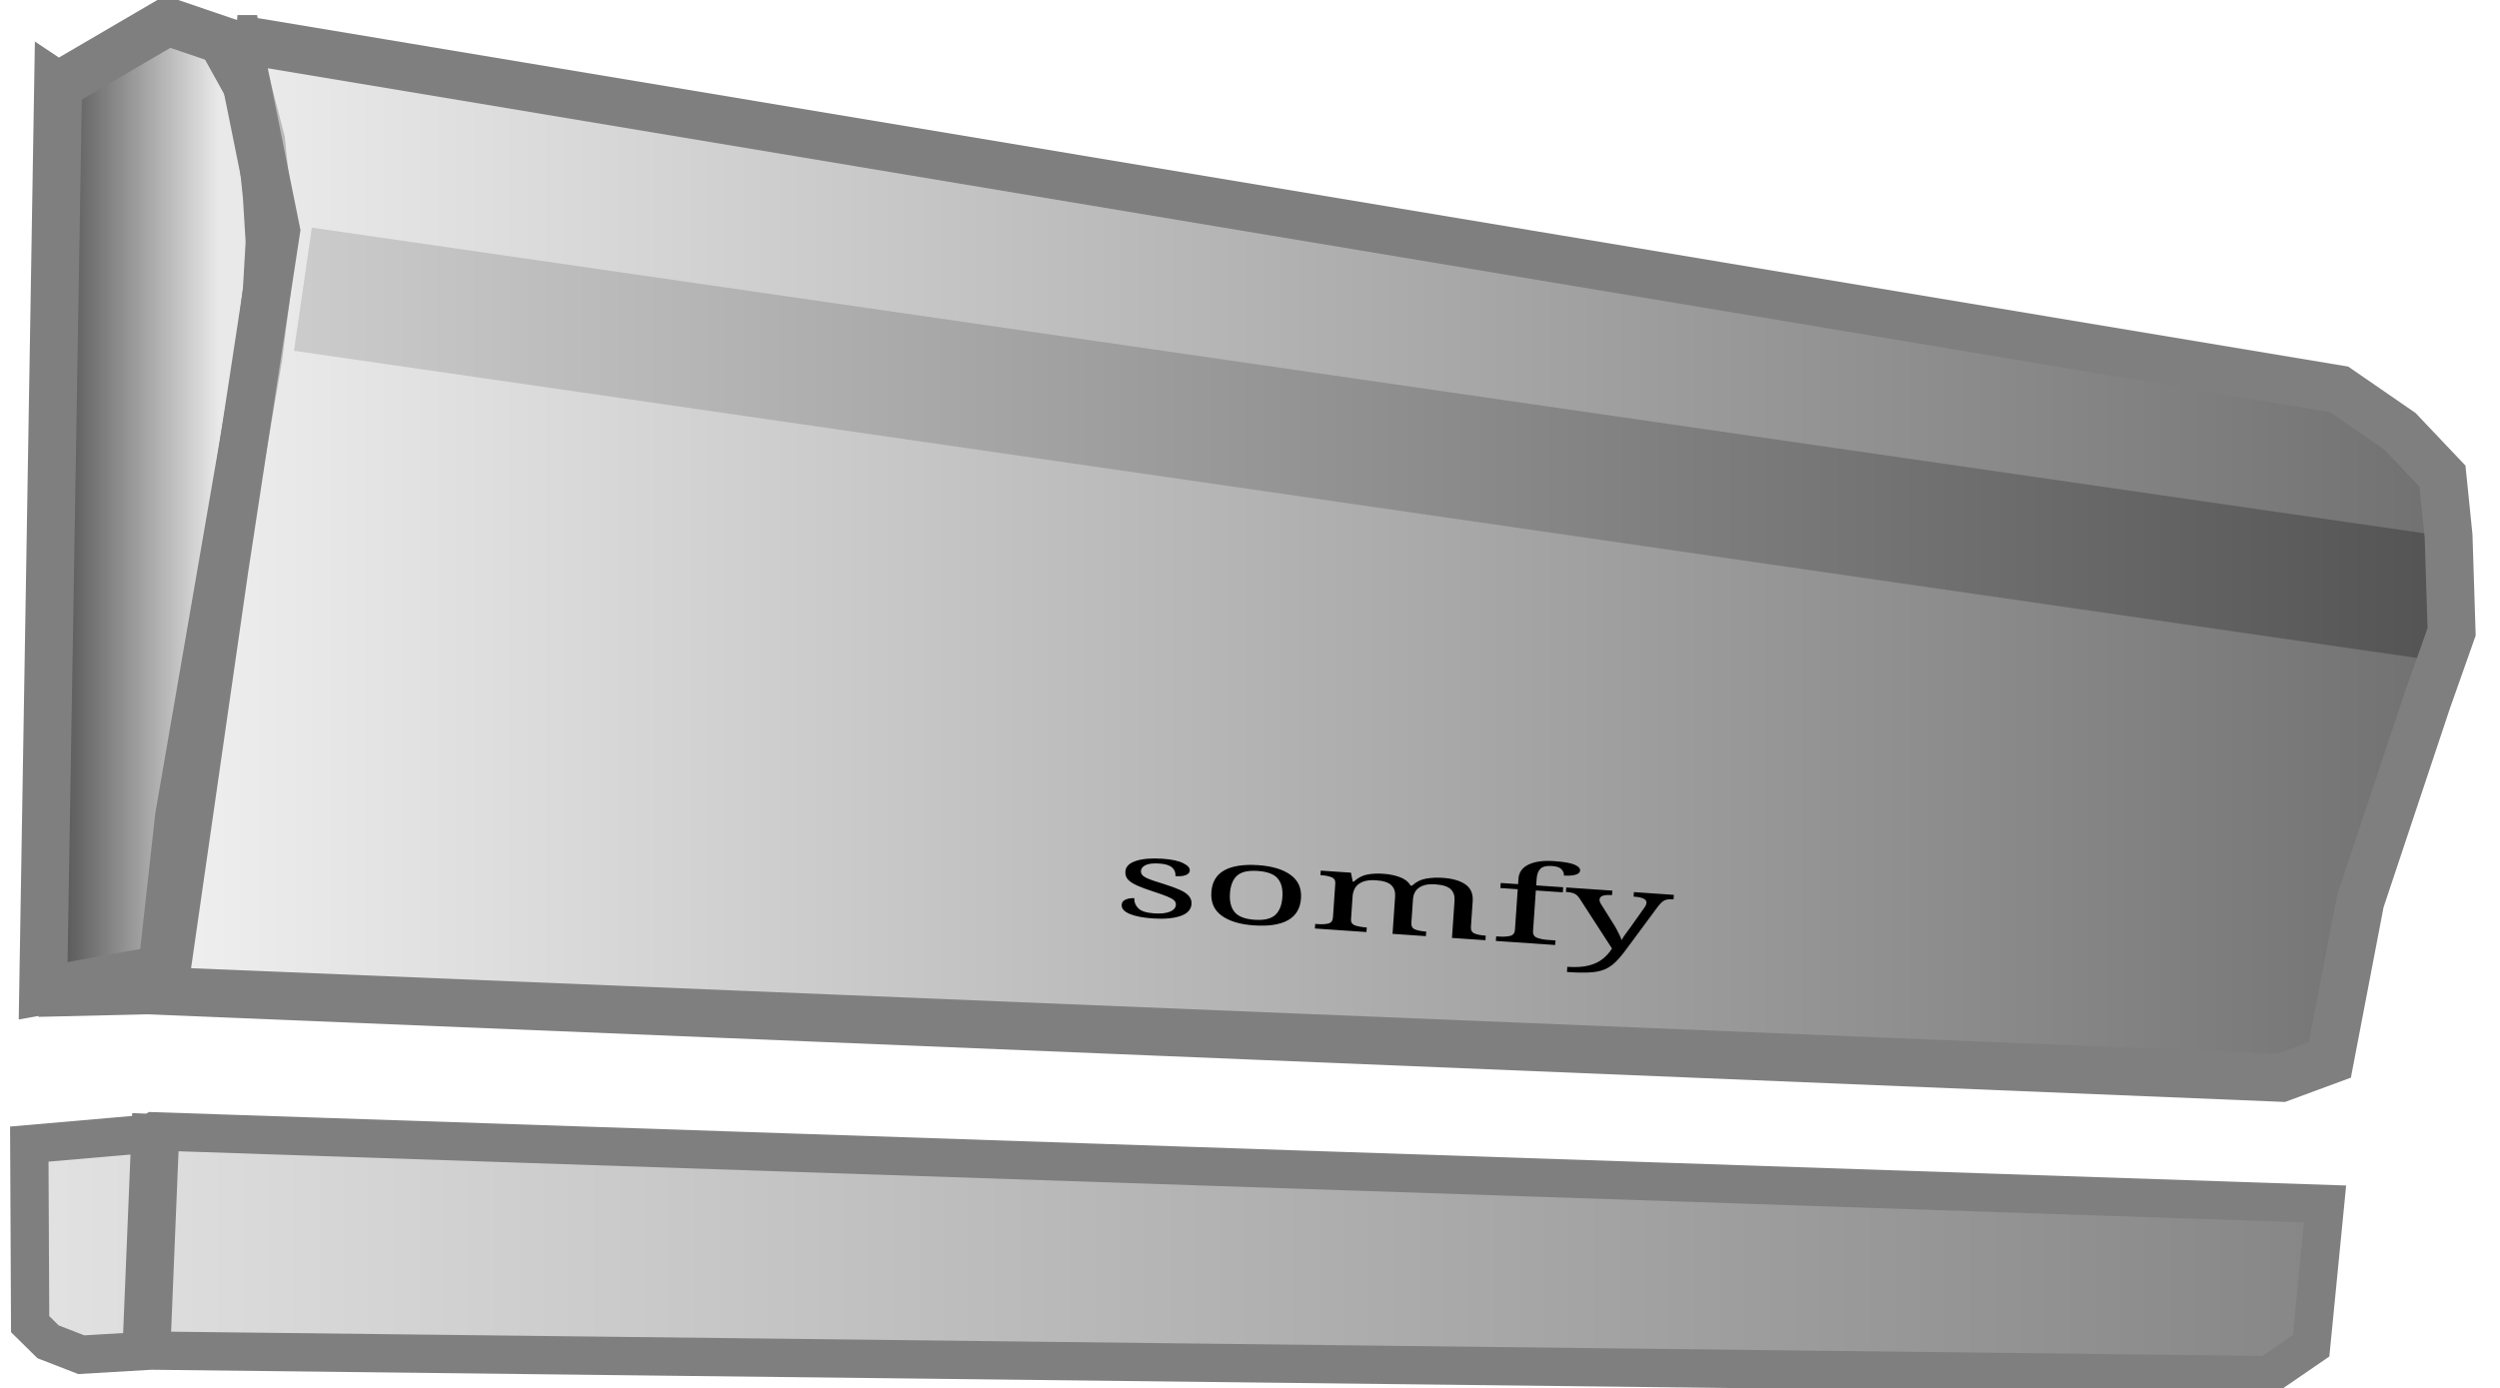
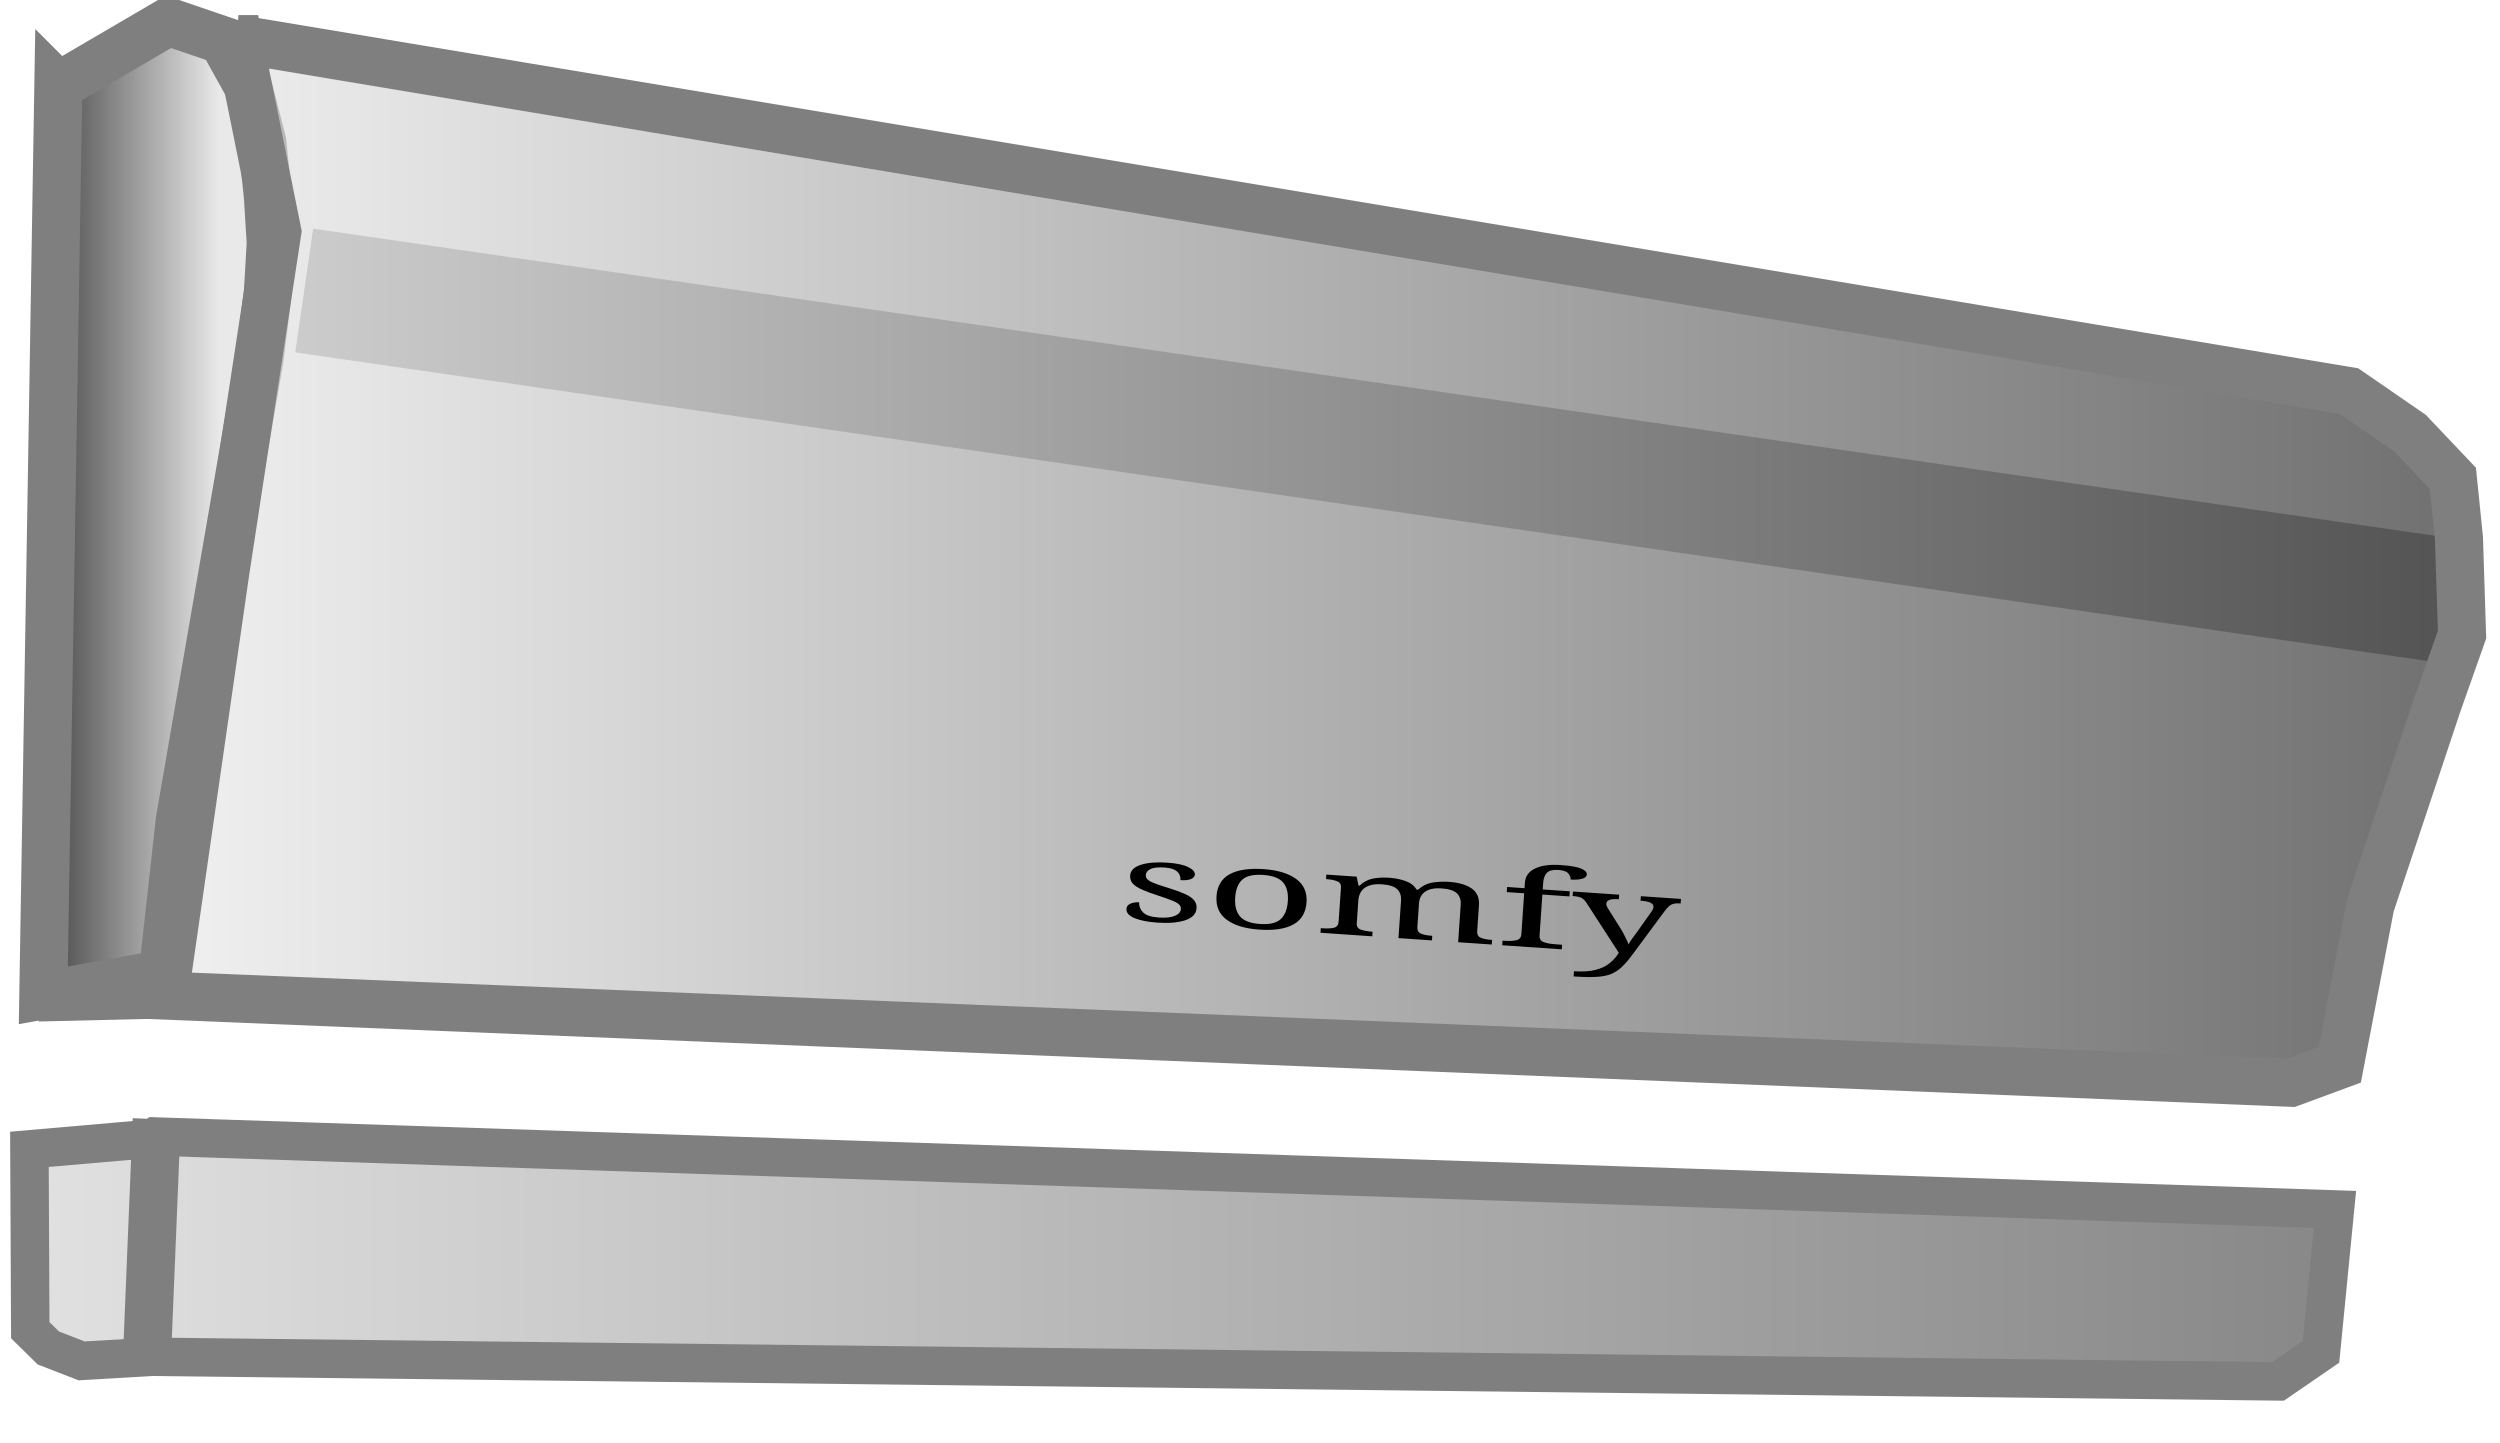
- <svg xmlns="http://www.w3.org/2000/svg" width="261" height="145">
+ <svg xmlns="http://www.w3.org/2000/svg" preserveAspectRatio="xMidYMid meet" viewBox="0 0 260 150" width="260" height="150">
  <defs>
    <linearGradient y2="0" x2="1" y1="0" x1="0" id="svg_35">
      <stop offset="0" stop-color="rgb(229, 229, 229)" />
      <stop offset="1" stop-color="rgb(26, 26, 26)" />
    </linearGradient>
    <linearGradient id="svg_36">
      <stop offset="0" stop-color="rgb(204, 204, 204)" />
      <stop offset="1" stop-color="rgb(51, 51, 51)" />
    </linearGradient>
    <linearGradient y2="0" x2="1" y1="0" x1="0" id="svg_3">
      <stop offset="0" stop-color="rgb(26, 26, 26)" />
      <stop offset="0.776" stop-color="rgb(229, 229, 229)" />
    </linearGradient>
  </defs>
  <g>
    <line y2="63.564" x2="253.93" y1="29.066" x1="31.81" transform="rotate(-0.592484 142.87 46.3151)" stroke-width="13" stroke-linejoin="null" stroke-linecap="null" stroke-dasharray="null" stroke="#b2b2b2" fill-opacity="0.52" fill="none" id="svg_27" />
    <path d="m6.069,8.958l11.446,-6.695l5.617,1.916l2.661,4.791l1.478,5.749l0.591,5.749l0.296,4.791l-0.296,5.11l-0.887,7.027l-8.278,47.91l-1.774,15.97l-12.417,2.236l1.562,-94.555l0,0l0,0l0,-0z" stroke-width="5" stroke-linejoin="null" stroke-linecap="null" stroke-dasharray="null" stroke="#7f7f7f" fill-opacity="0.81" fill="url(#svg_3)" id="svg_19" />
    <path d="m24.801,4.07l219.492,36.605l6.355,4.379l4.449,4.691l0.636,6.255l0.318,10.008l-2.542,7.193l-6.991,20.955l-3.178,16.576l-5.084,1.877l-221.17,-9.07l6.355,-44.099l5.402,-35.342l-4.041,-20.028l-0,0l0,0l0,-0l0,0z" stroke-width="5" stroke-linejoin="null" stroke-linecap="null" stroke-dasharray="null" stroke="#7f7f7f" fill-opacity="0.62" fill="url(#svg_35)" id="svg_20" />
    <path d="m15.682,119.785l-12.762,1.274l0.328,18.808l1.898,1.822l3.48,1.301l7.277,-0.521l221.158,-0.26l4.429,-3.123l1.266,-14.834l-226.763,-4.694l-0.311,0.227l0,-0z" transform="rotate(0.730983 122.838 131.274)" stroke-width="4" stroke-linejoin="null" stroke-linecap="null" stroke-dasharray="null" stroke="#7f7f7f" fill-opacity="0.59" fill="url(#svg_36)" id="svg_22" />
    <line y2="139.492" x2="15.355" y1="116.394" x1="16.304" stroke-width="5" stroke-linejoin="null" stroke-linecap="null" stroke-dasharray="null" stroke="#7f7f7f" fill="none" id="svg_23" />
    <line y2="103.738" x2="3.964" y1="103.421" x1="17.253" stroke-width="5" stroke-linejoin="null" stroke-linecap="null" stroke-dasharray="null" stroke="#7f7f7f" fill="none" id="svg_25" />
    <text xml:space="preserve" y="239.191" x="319.659" transform="rotate(3.9303 145.556 93.7287) matrix(0.836524, 0, 0, 0.472657, -121.847, -15.4929)" text-anchor="middle" stroke-width="0" stroke-linejoin="null" stroke-linecap="null" stroke-dasharray="null" stroke="#000000" fill="#000000" font-size="24px" font-family="serif" id="svg_26">somfy</text>
  </g>
</svg>
